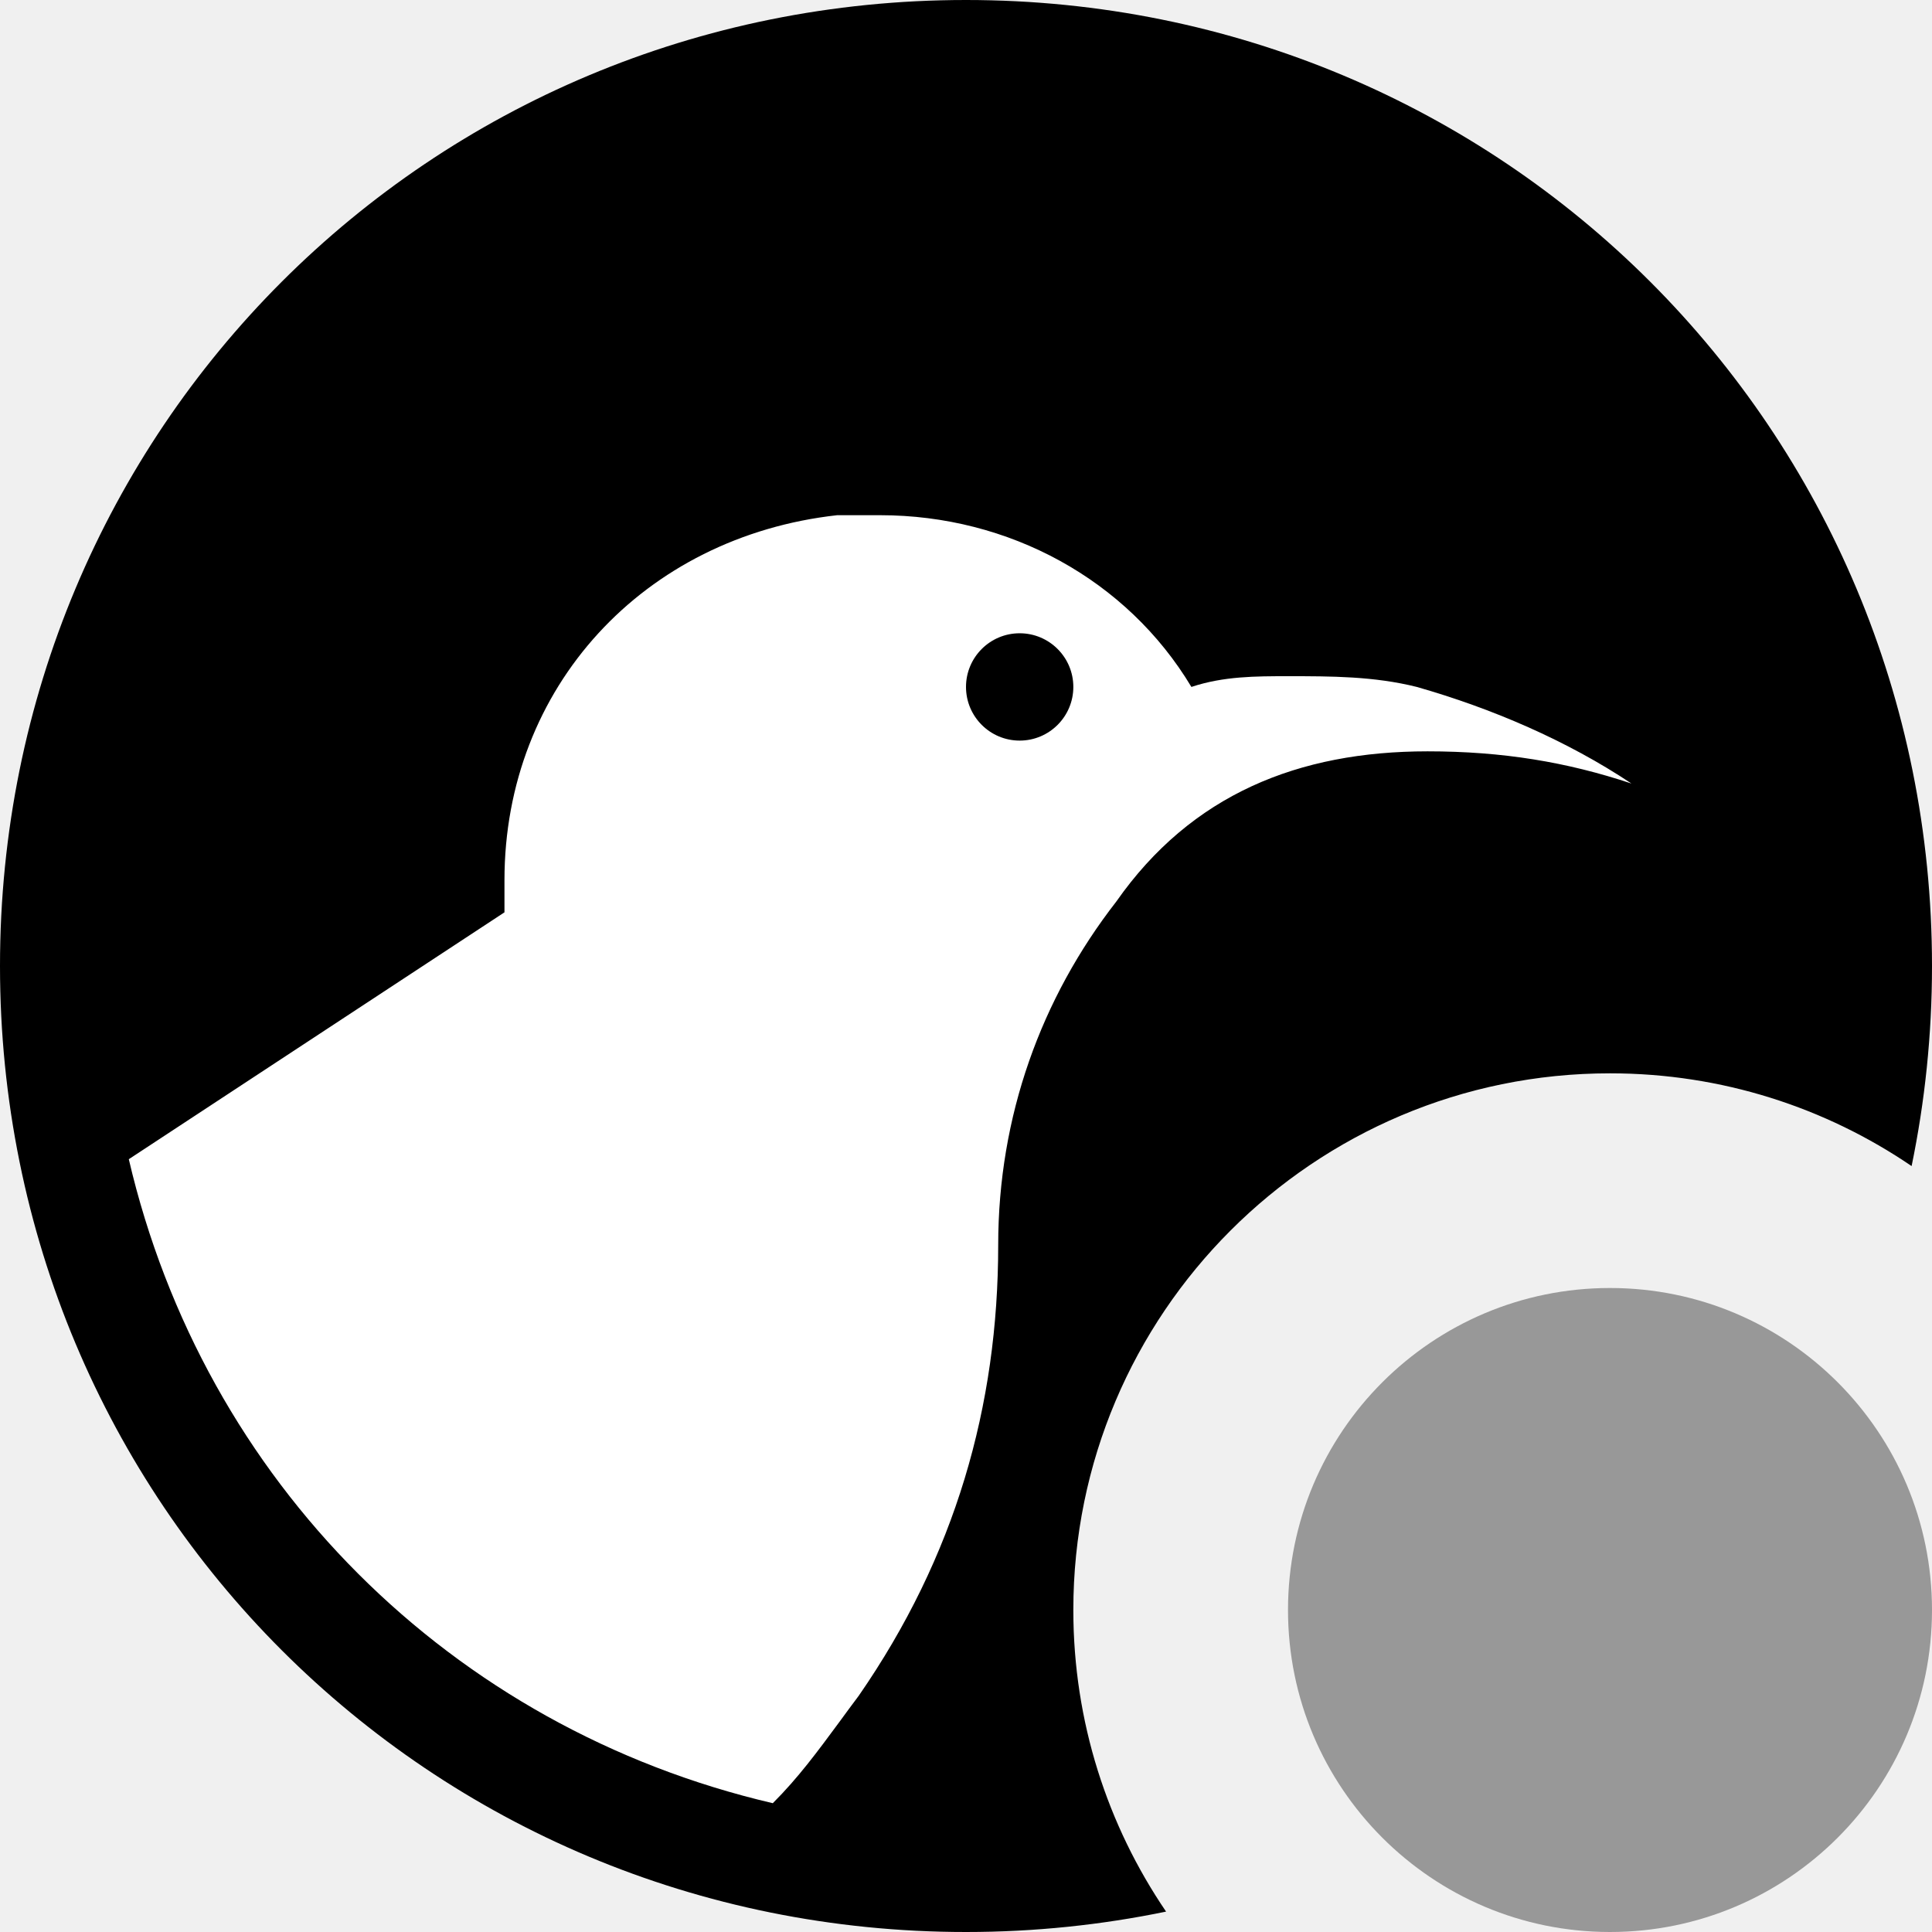
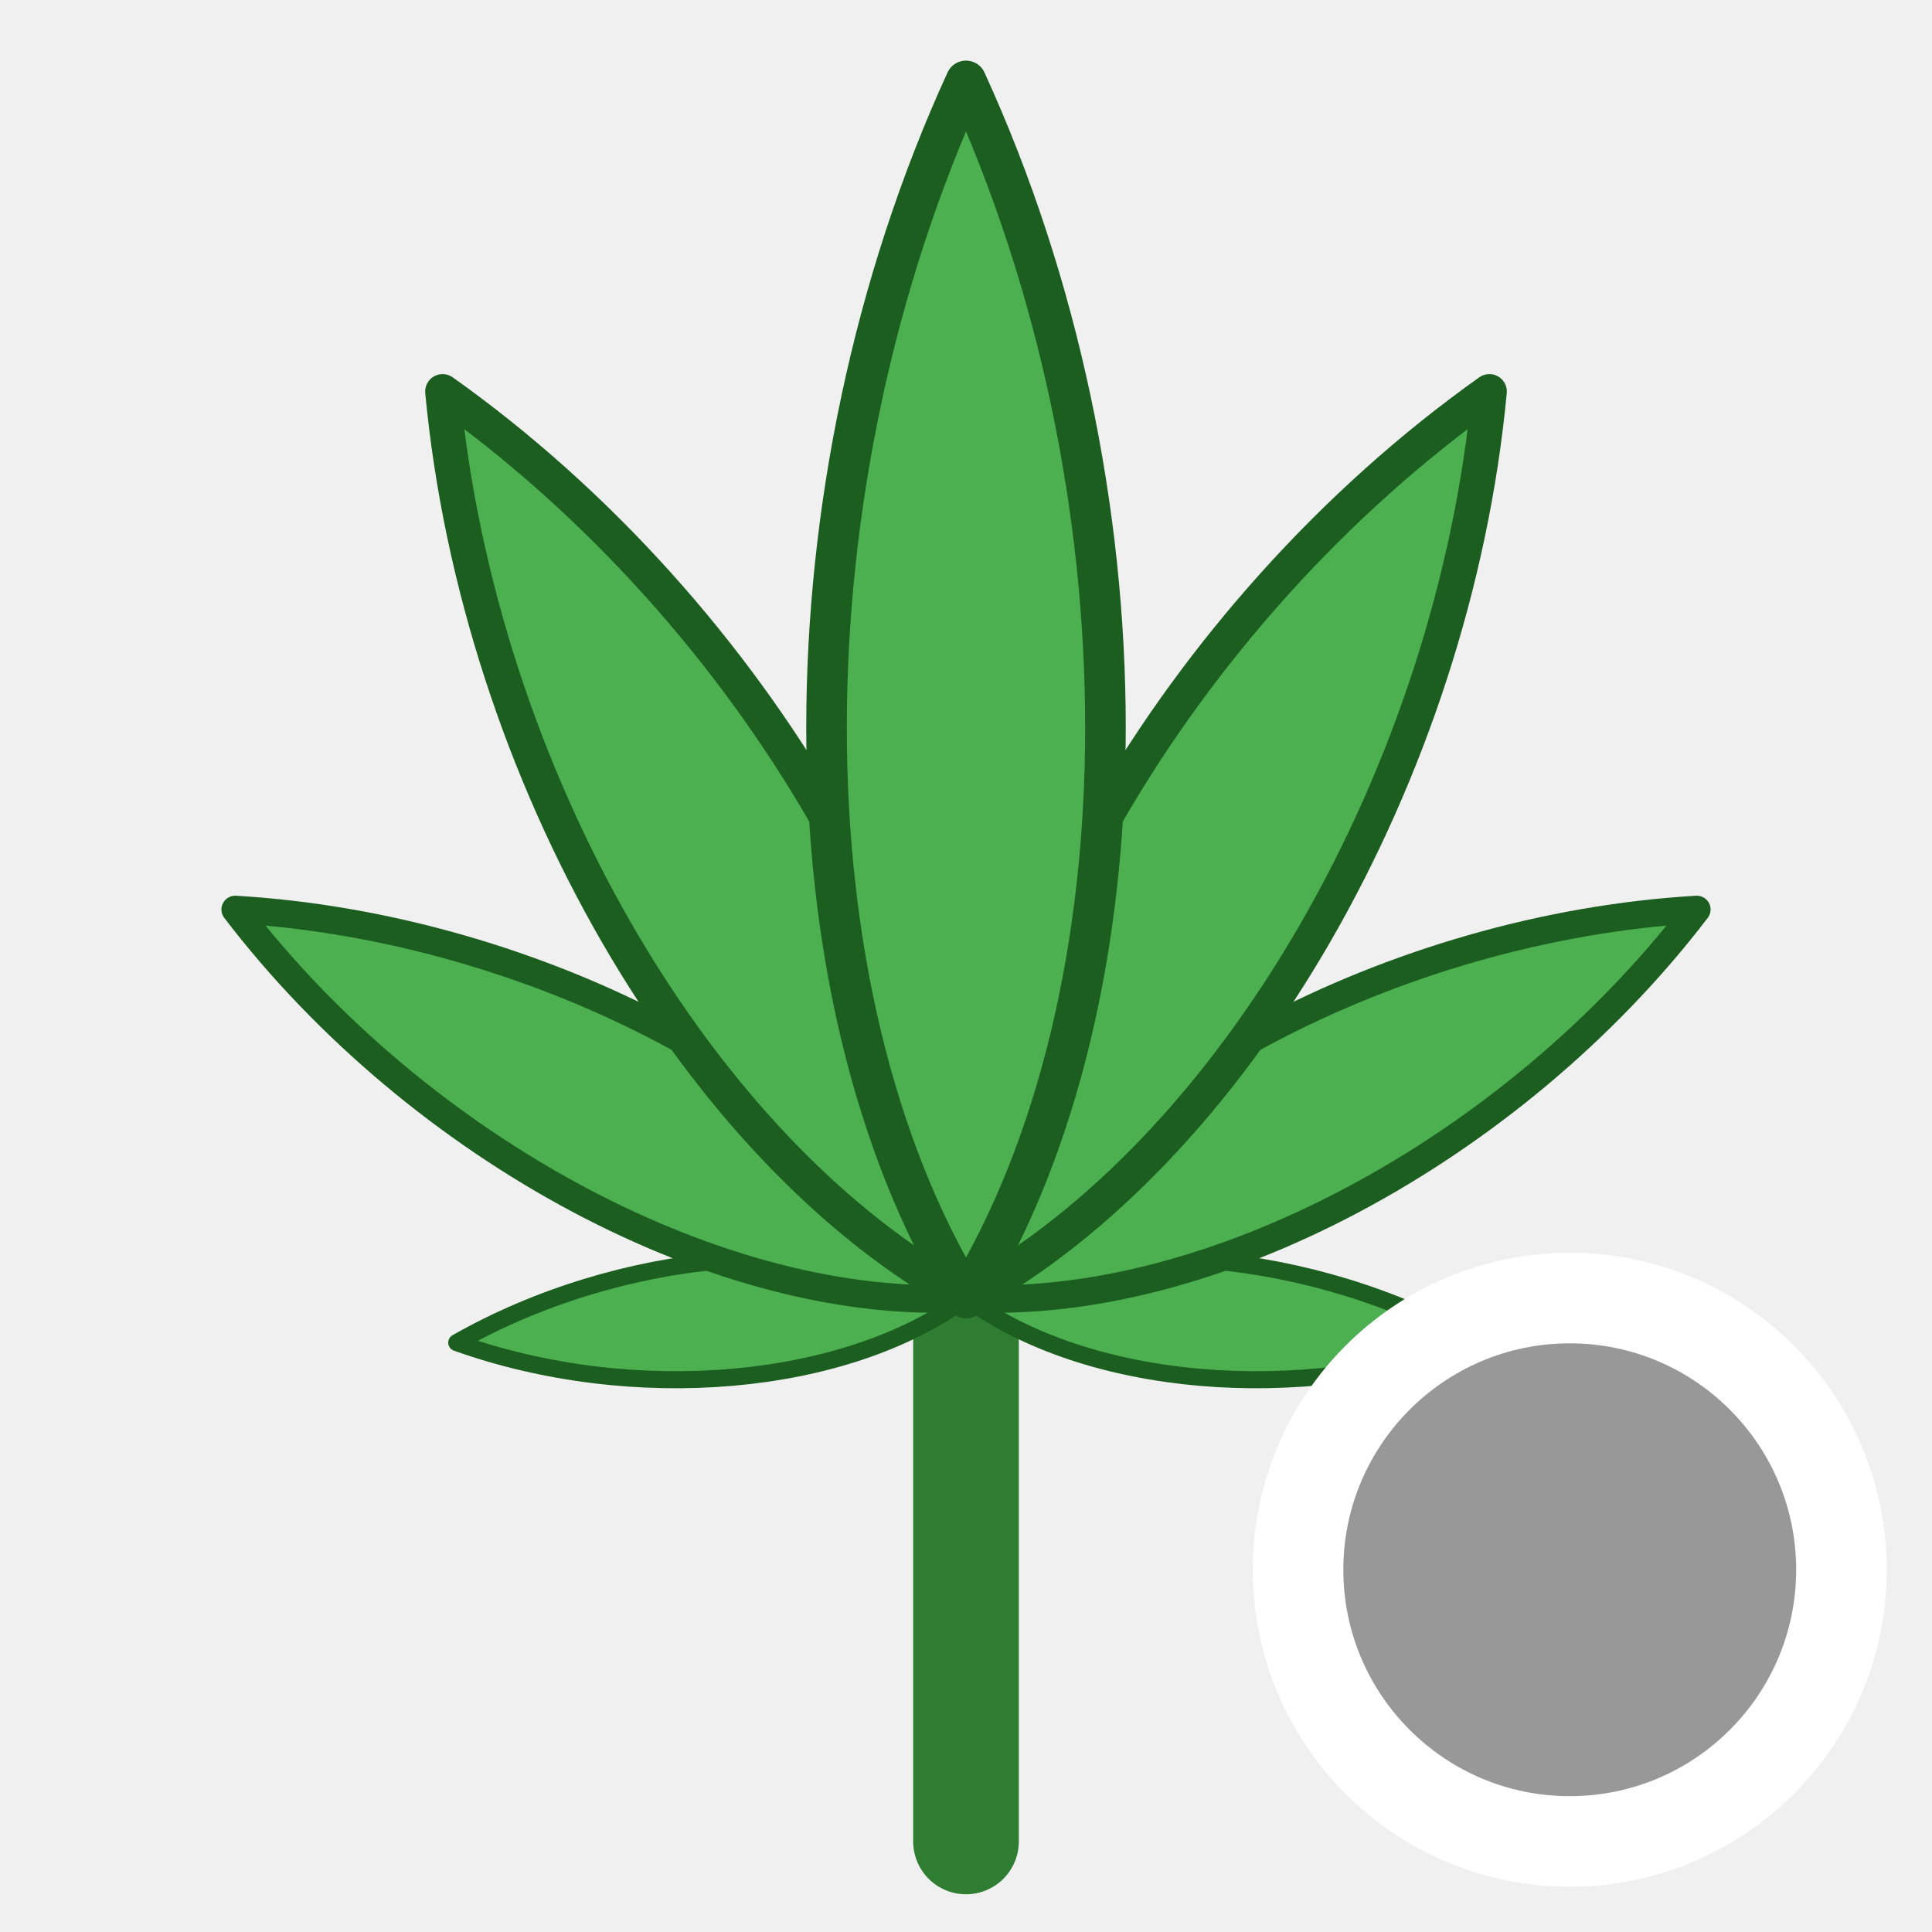
- <svg xmlns="http://www.w3.org/2000/svg" width="18" height="18" viewBox="0 0 18 18" fill="none">
-   <g clip-path="url(#clip0_2707_2015)">
-     <path d="M10.587 17.352C10.073 17.449 9.542 17.5 9 17.5C4.306 17.5 0.5 13.694 0.5 9C0.5 4.306 4.306 0.5 9 0.5C13.694 0.5 17.5 4.306 17.5 9C17.5 9.542 17.449 10.073 17.352 10.587C16.651 10.212 15.85 10 15 10C12.239 10 10 12.239 10 15C10 15.85 10.212 16.651 10.587 17.352Z" fill="white" />
-     <path d="M10 6.4C10 6.676 9.776 6.9 9.5 6.9C9.224 6.9 9 6.676 9 6.4C9 6.124 9.224 5.9 9.5 5.9C9.776 5.9 10 6.124 10 6.4Z" fill="black" />
-     <path fill-rule="evenodd" clip-rule="evenodd" d="M9 0C4 0 0 4 0 9C0 14 4 18 9 18C9.64 18 10.263 17.934 10.864 17.81C10.319 17.009 10 16.042 10 15C10 12.239 12.239 10 15 10C16.042 10 17.009 10.319 17.81 10.864C17.934 10.263 18 9.64 18 9C18 4 14 0 9 0ZM1.2 10.8L4.7 8.5V8.2C4.7 6.4 6 5 7.8 4.8H8.2C9.4 4.8 10.5 5.4 11.1 6.4C11.4 6.3 11.7 6.3 12 6.3C12.4 6.3 12.8 6.3 13.2 6.4C13.9 6.6 14.6 6.9 15.2 7.3C14.6 7.1 14 7 13.3 7C12.1 7 11.1 7.4 10.4 8.4C9.7 9.3 9.3 10.4 9.3 11.6C9.3 13.1 8.9 14.5 8 15.8C7.937 15.883 7.879 15.963 7.824 16.038C7.612 16.325 7.437 16.563 7.2 16.8C4.2 16.1 1.9 13.8 1.2 10.8Z" fill="black" />
-     <path d="M18 15C18 16.657 16.657 18 15 18C13.343 18 12 16.657 12 15C12 13.343 13.343 12 15 12C16.657 12 18 13.343 18 15Z" fill="#989898" />
+ <svg xmlns="http://www.w3.org/2000/svg" width="64" height="64" viewBox="0 0 64 64">
+   <path d="M32 43V61" stroke="#2E7D32" stroke-width="3.5" stroke-linecap="round" />
+   <g transform="translate(32 43) scale(1.12)" fill="#4CAF50" stroke="#1B5E20" stroke-width="1.2" stroke-linejoin="round">
+     <path d="M0 0C-5.5-9-5.5-24 0-36C5.5-24 5.5-9 0 0Z" transform="rotate(-95) scale(0.42)" />
+     <path d="M0 0C-5.5-9-5.5-24 0-36C5.5-24 5.5-9 0 0Z" transform="rotate(95) scale(0.42)" />
+     <path d="M0 0C-5.5-9-5.5-24 0-36C5.5-24 5.5-9 0 0Z" transform="rotate(-62) scale(0.68)" />
+     <path d="M0 0C-5.5-9-5.5-24 0-36C5.5-24 5.5-9 0 0Z" transform="rotate(62) scale(0.68)" />
+     <path d="M0 0C-5.5-9-5.5-24 0-36C5.5-24 5.5-9 0 0Z" transform="rotate(-30) scale(0.86)" />
+     <path d="M0 0C-5.5-9-5.5-24 0-36C5.5-24 5.5-9 0 0Z" transform="rotate(30) scale(0.86)" />
+     <path d="M0 0C-5.5-9-5.5-24 0-36C5.5-24 5.5-9 0 0Z" />
  </g>
-   <defs>
-     <clipPath id="clip0_2707_2015">
-       <rect width="18" height="18" fill="white" />
-     </clipPath>
-   </defs>
+   <circle cx="52" cy="52" r="9" fill="#989898" stroke="#FFFFFF" stroke-width="3" />
</svg>
